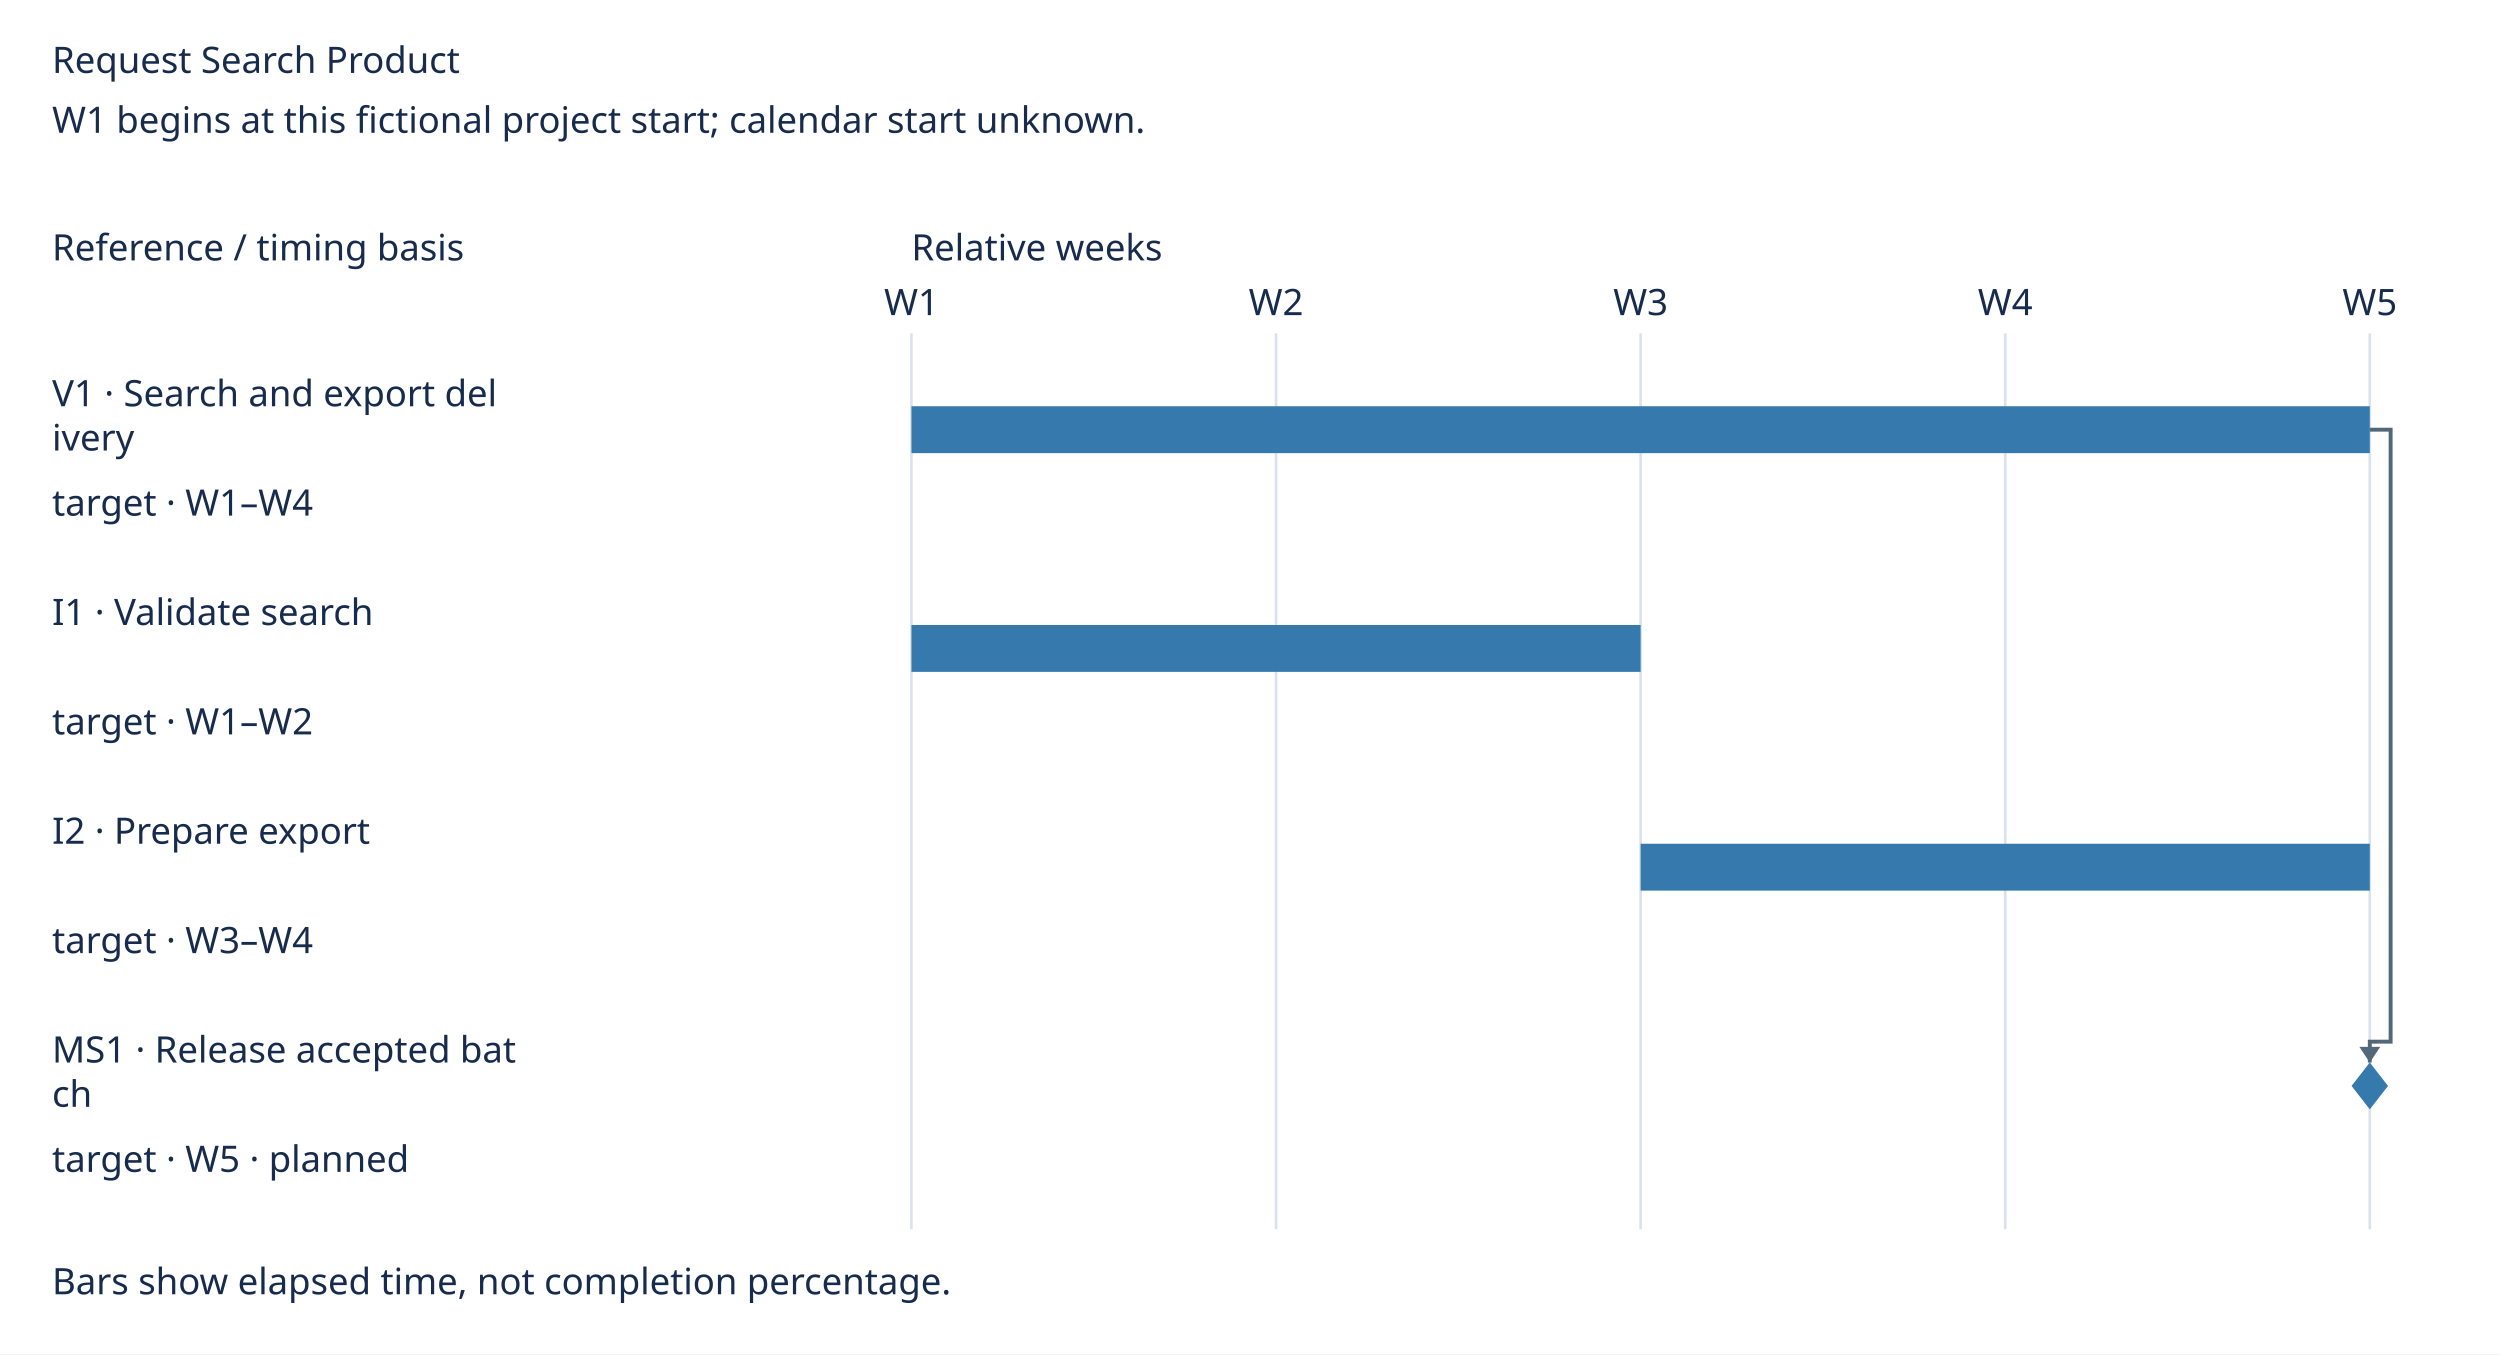
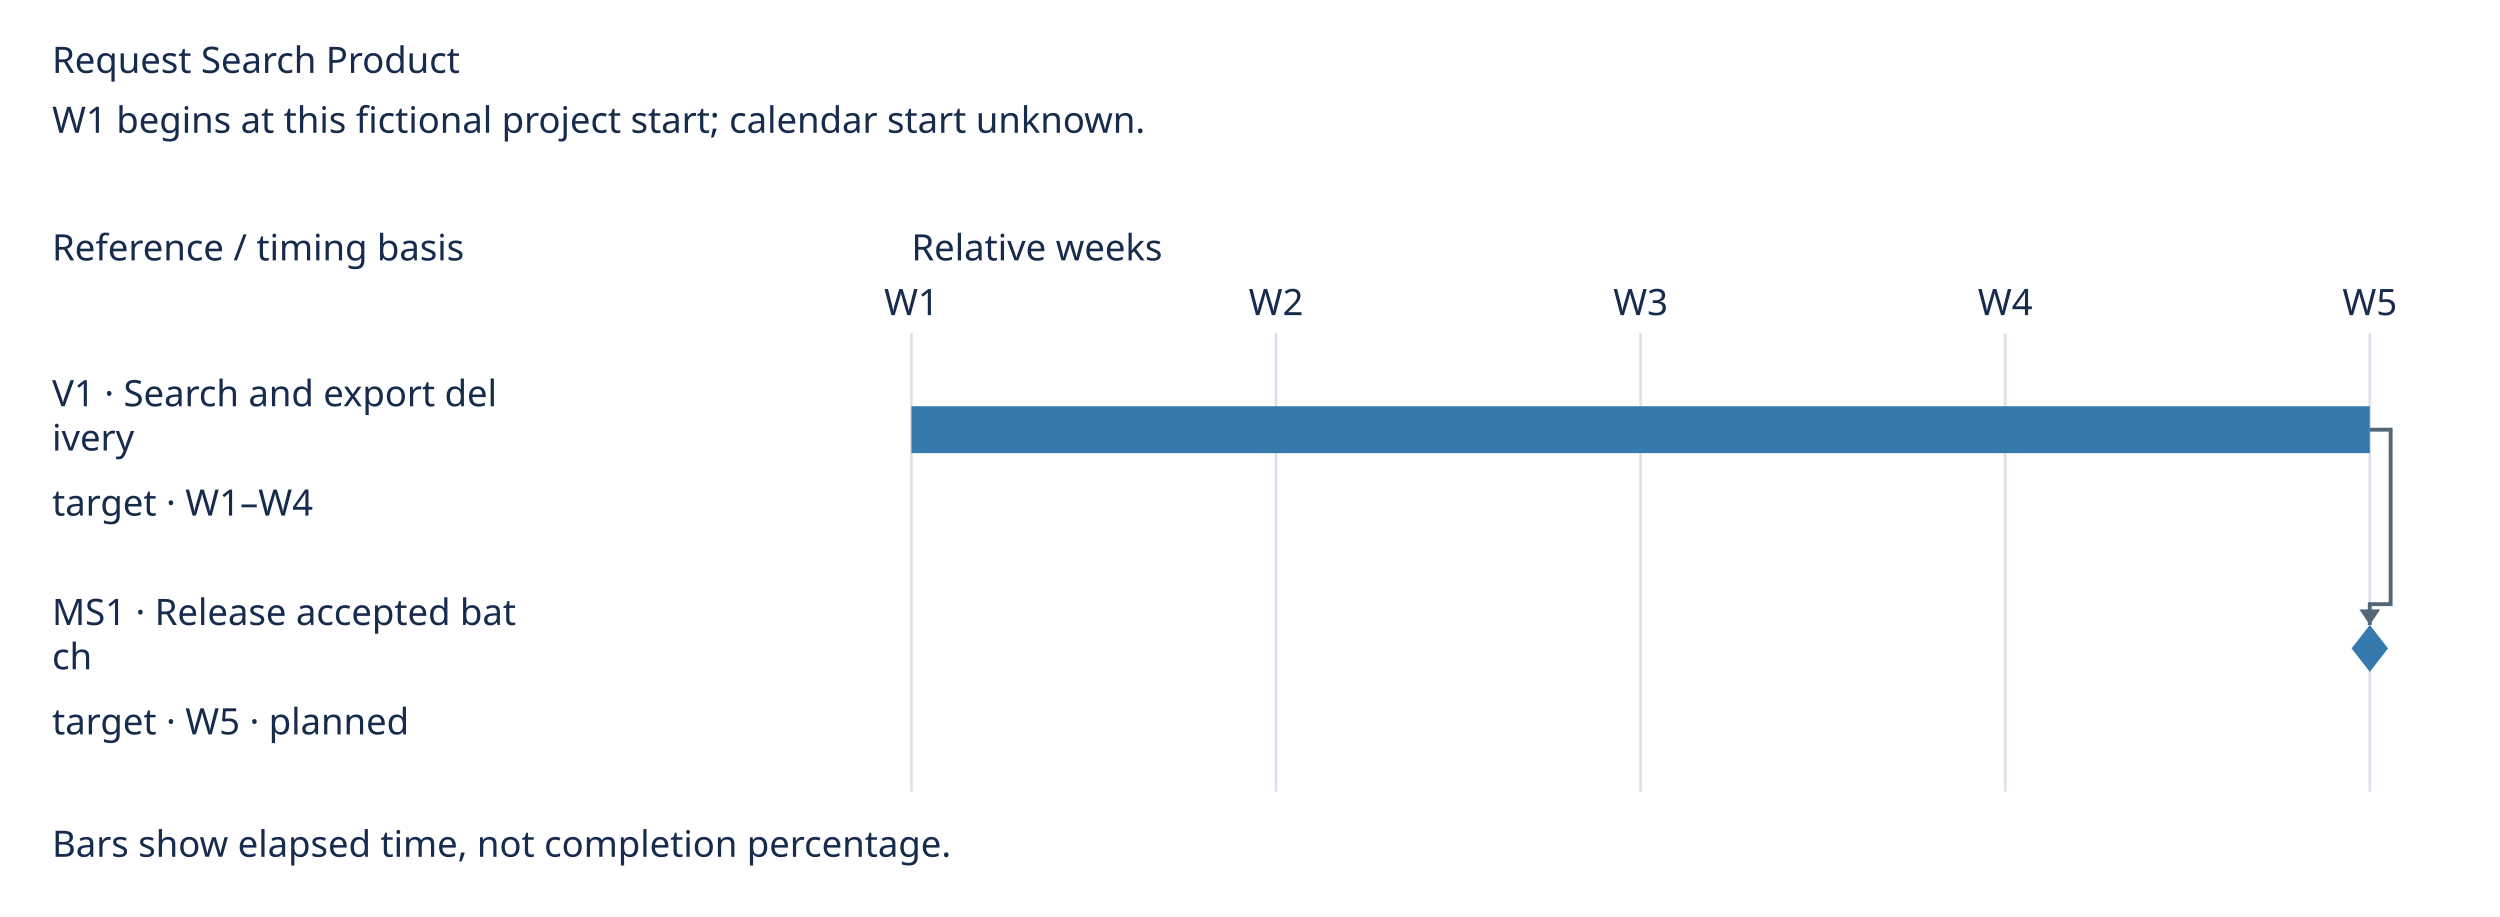
- <svg xmlns="http://www.w3.org/2000/svg" width="960" height="520" viewBox="0 0 960 520" role="img" aria-labelledby="title description">
+ <svg xmlns="http://www.w3.org/2000/svg" width="960" height="352" viewBox="0 0 960 352" role="img" aria-labelledby="title description">
  <style>text{font:14px sans-serif;fill:#172b4d} .grid{stroke:#d9e2ec;stroke-width:1}.span{fill:#3579ad}.milestone{fill:#3579ad}.dependency{fill:none;stroke:#526777;stroke-width:1.5}</style>
  <rect width="100%" height="100%" fill="#fff" />
  <text x="20" y="28">Request Search Product</text>
  <text x="20" y="51">W1 begins at this fictional project start; calendar start unknown.</text>
  <text x="20" y="100">Reference / timing basis</text>
  <text x="350" y="100">Relative weeks</text>
-   <line x1="350.0" y1="128" x2="350.0" y2="472" class="grid" />
+   <line x1="350.0" y1="128" x2="350.0" y2="304" class="grid" />
  <text x="350.0" y="121" text-anchor="middle">W1</text>
-   <line x1="490.0" y1="128" x2="490.0" y2="472" class="grid" />
+   <line x1="490.0" y1="128" x2="490.0" y2="304" class="grid" />
  <text x="490.0" y="121" text-anchor="middle">W2</text>
-   <line x1="630.0" y1="128" x2="630.0" y2="472" class="grid" />
+   <line x1="630.0" y1="128" x2="630.0" y2="304" class="grid" />
  <text x="630.0" y="121" text-anchor="middle">W3</text>
-   <line x1="770.0" y1="128" x2="770.0" y2="472" class="grid" />
+   <line x1="770.0" y1="128" x2="770.0" y2="304" class="grid" />
  <text x="770.0" y="121" text-anchor="middle">W4</text>
-   <line x1="910.0" y1="128" x2="910.0" y2="472" class="grid" />
+   <line x1="910.0" y1="128" x2="910.0" y2="304" class="grid" />
  <text x="910.0" y="121" text-anchor="middle">W5</text>
  <text x="20" y="156">V1 · Search and export del</text>
  <text x="20" y="173">ivery</text>
  <text x="20" y="198">target · W1–W4</text>
  <rect x="350.0" y="156" width="560.0" height="18" class="span" />
-   <text x="20" y="240">I1 · Validate search</text>
-   <text x="20" y="282">target · W1–W2</text>
-   <rect x="350.0" y="240" width="280.0" height="18" class="span" />
-   <text x="20" y="324">I2 · Prepare export</text>
-   <text x="20" y="366">target · W3–W4</text>
-   <rect x="630.0" y="324" width="280.0" height="18" class="span" />
-   <text x="20" y="408">MS1 · Release accepted bat</text>
-   <text x="20" y="425">ch</text>
-   <text x="20" y="450">target · W5 · planned</text>
-   <polygon points="910.0,408 917.0,417 910.0,426 903.0,417" class="milestone" />
-   <path d="M 910.0 165 L 918.0 165 L 918.0 400 L 910.0 400 L 910.0 408" class="dependency" />
-   <polygon points="910.0,408 906.0,402 914.0,402" fill="#526777" />
-   <text x="20" y="497">Bars show elapsed time, not completion percentage.</text>
+   <text x="20" y="240">MS1 · Release accepted bat</text>
+   <text x="20" y="257">ch</text>
+   <text x="20" y="282">target · W5 · planned</text>
+   <polygon points="910.0,240 917.0,249 910.0,258 903.0,249" class="milestone" />
+   <path d="M 910.0 165 L 918.0 165 L 918.0 232 L 910.0 232 L 910.0 240" class="dependency" />
+   <polygon points="910.0,240 906.0,234 914.0,234" fill="#526777" />
+   <text x="20" y="329">Bars show elapsed time, not completion percentage.</text>
</svg>
